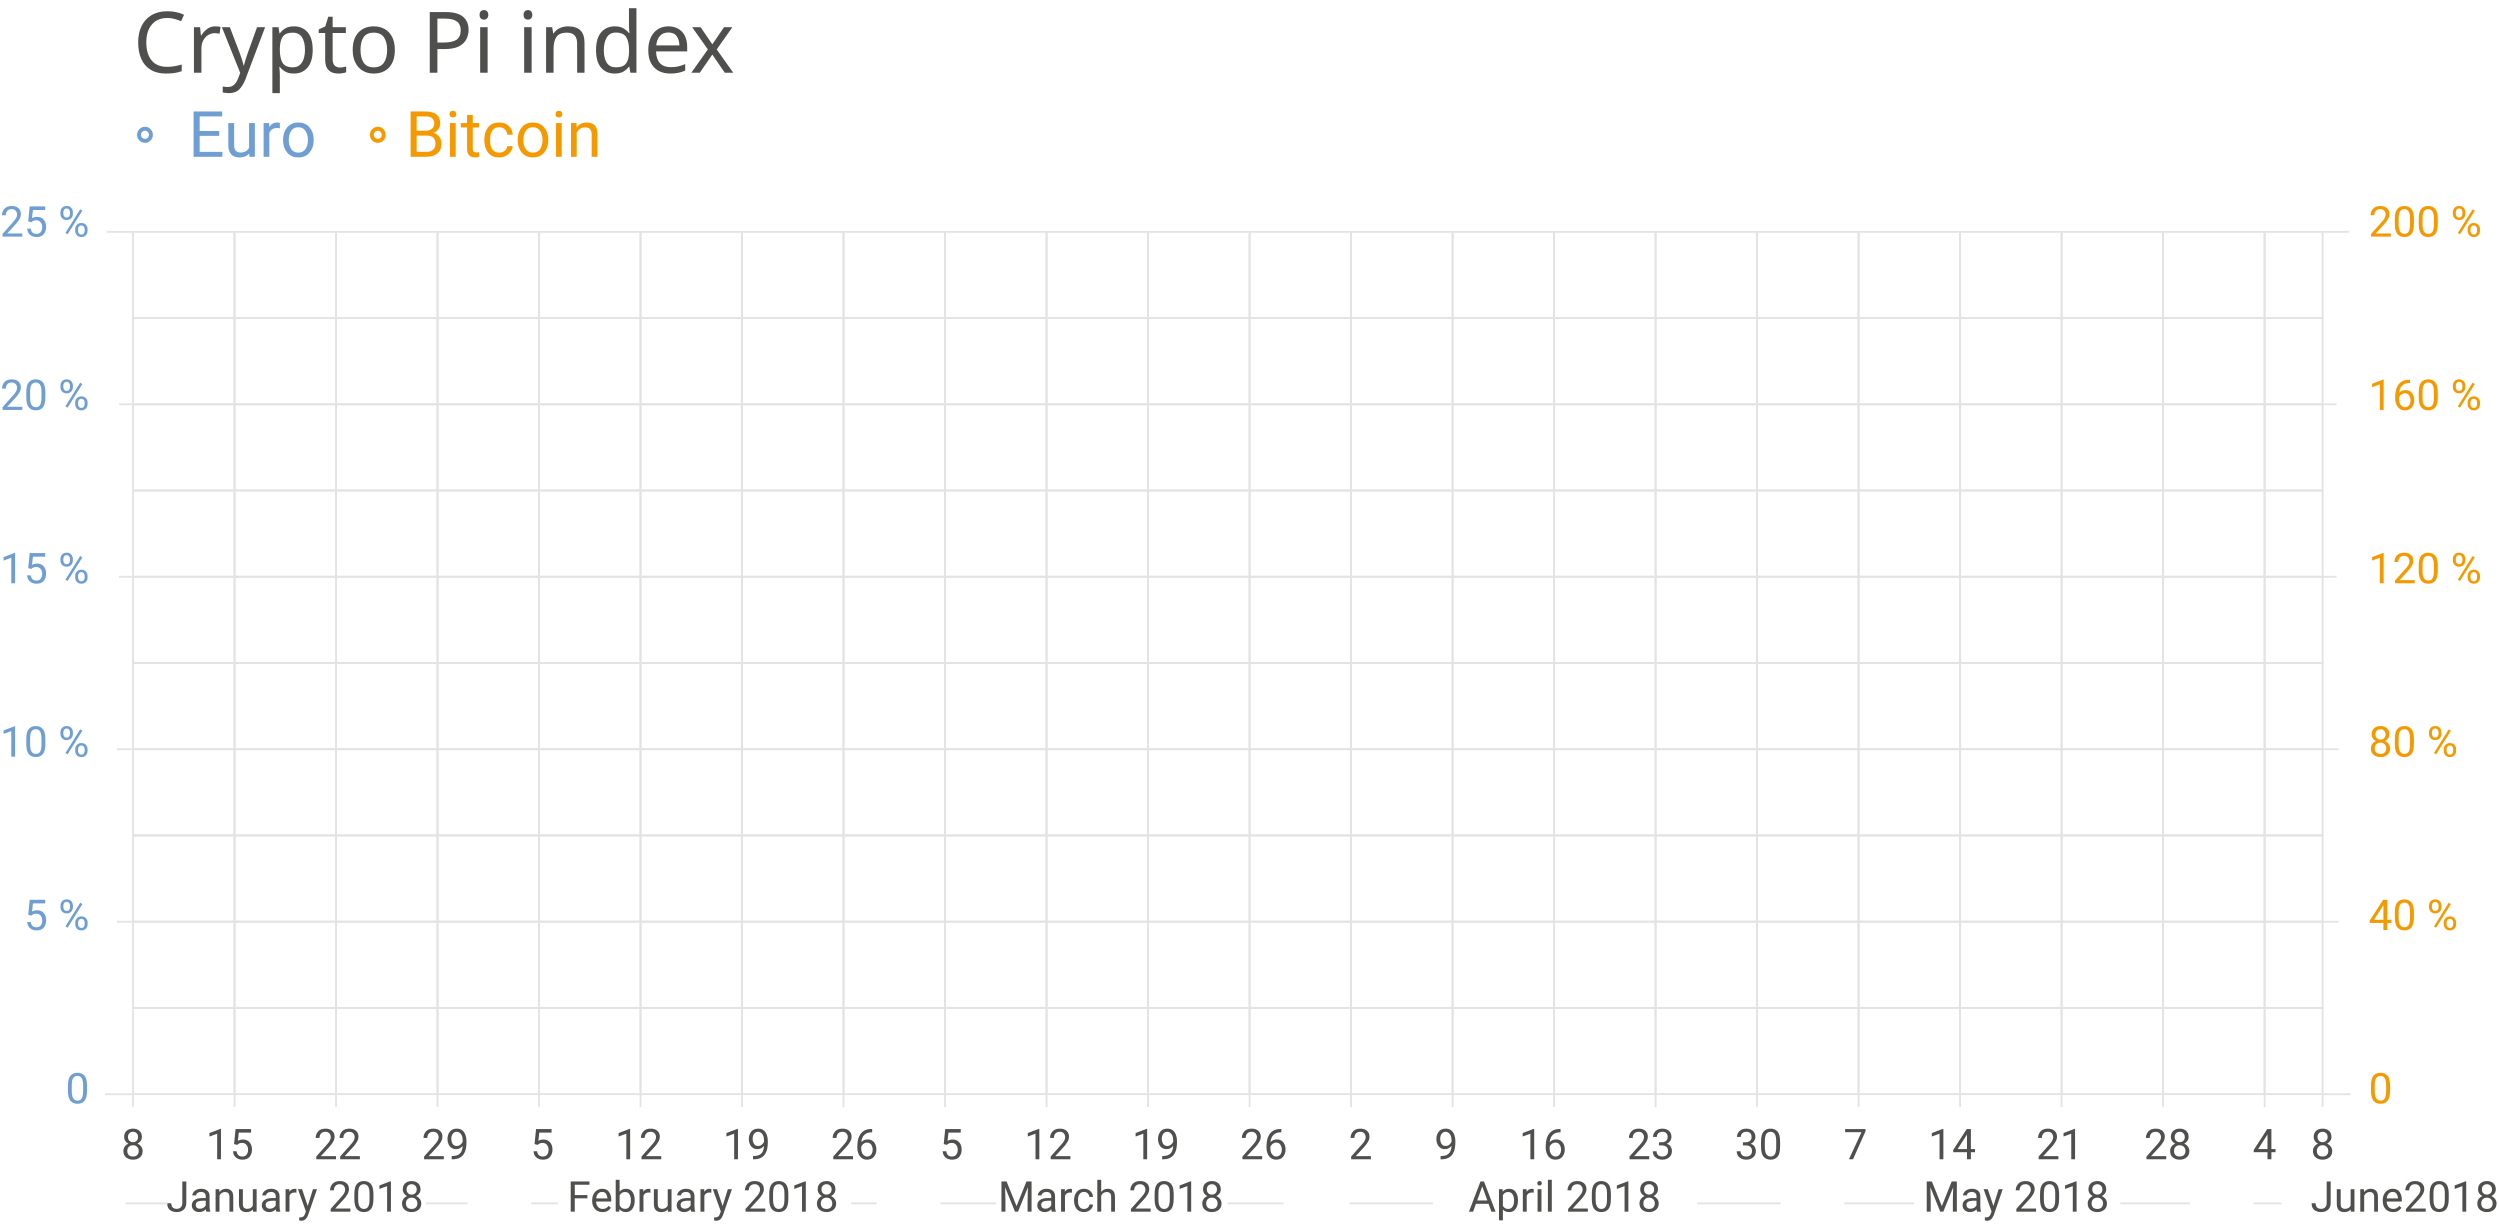
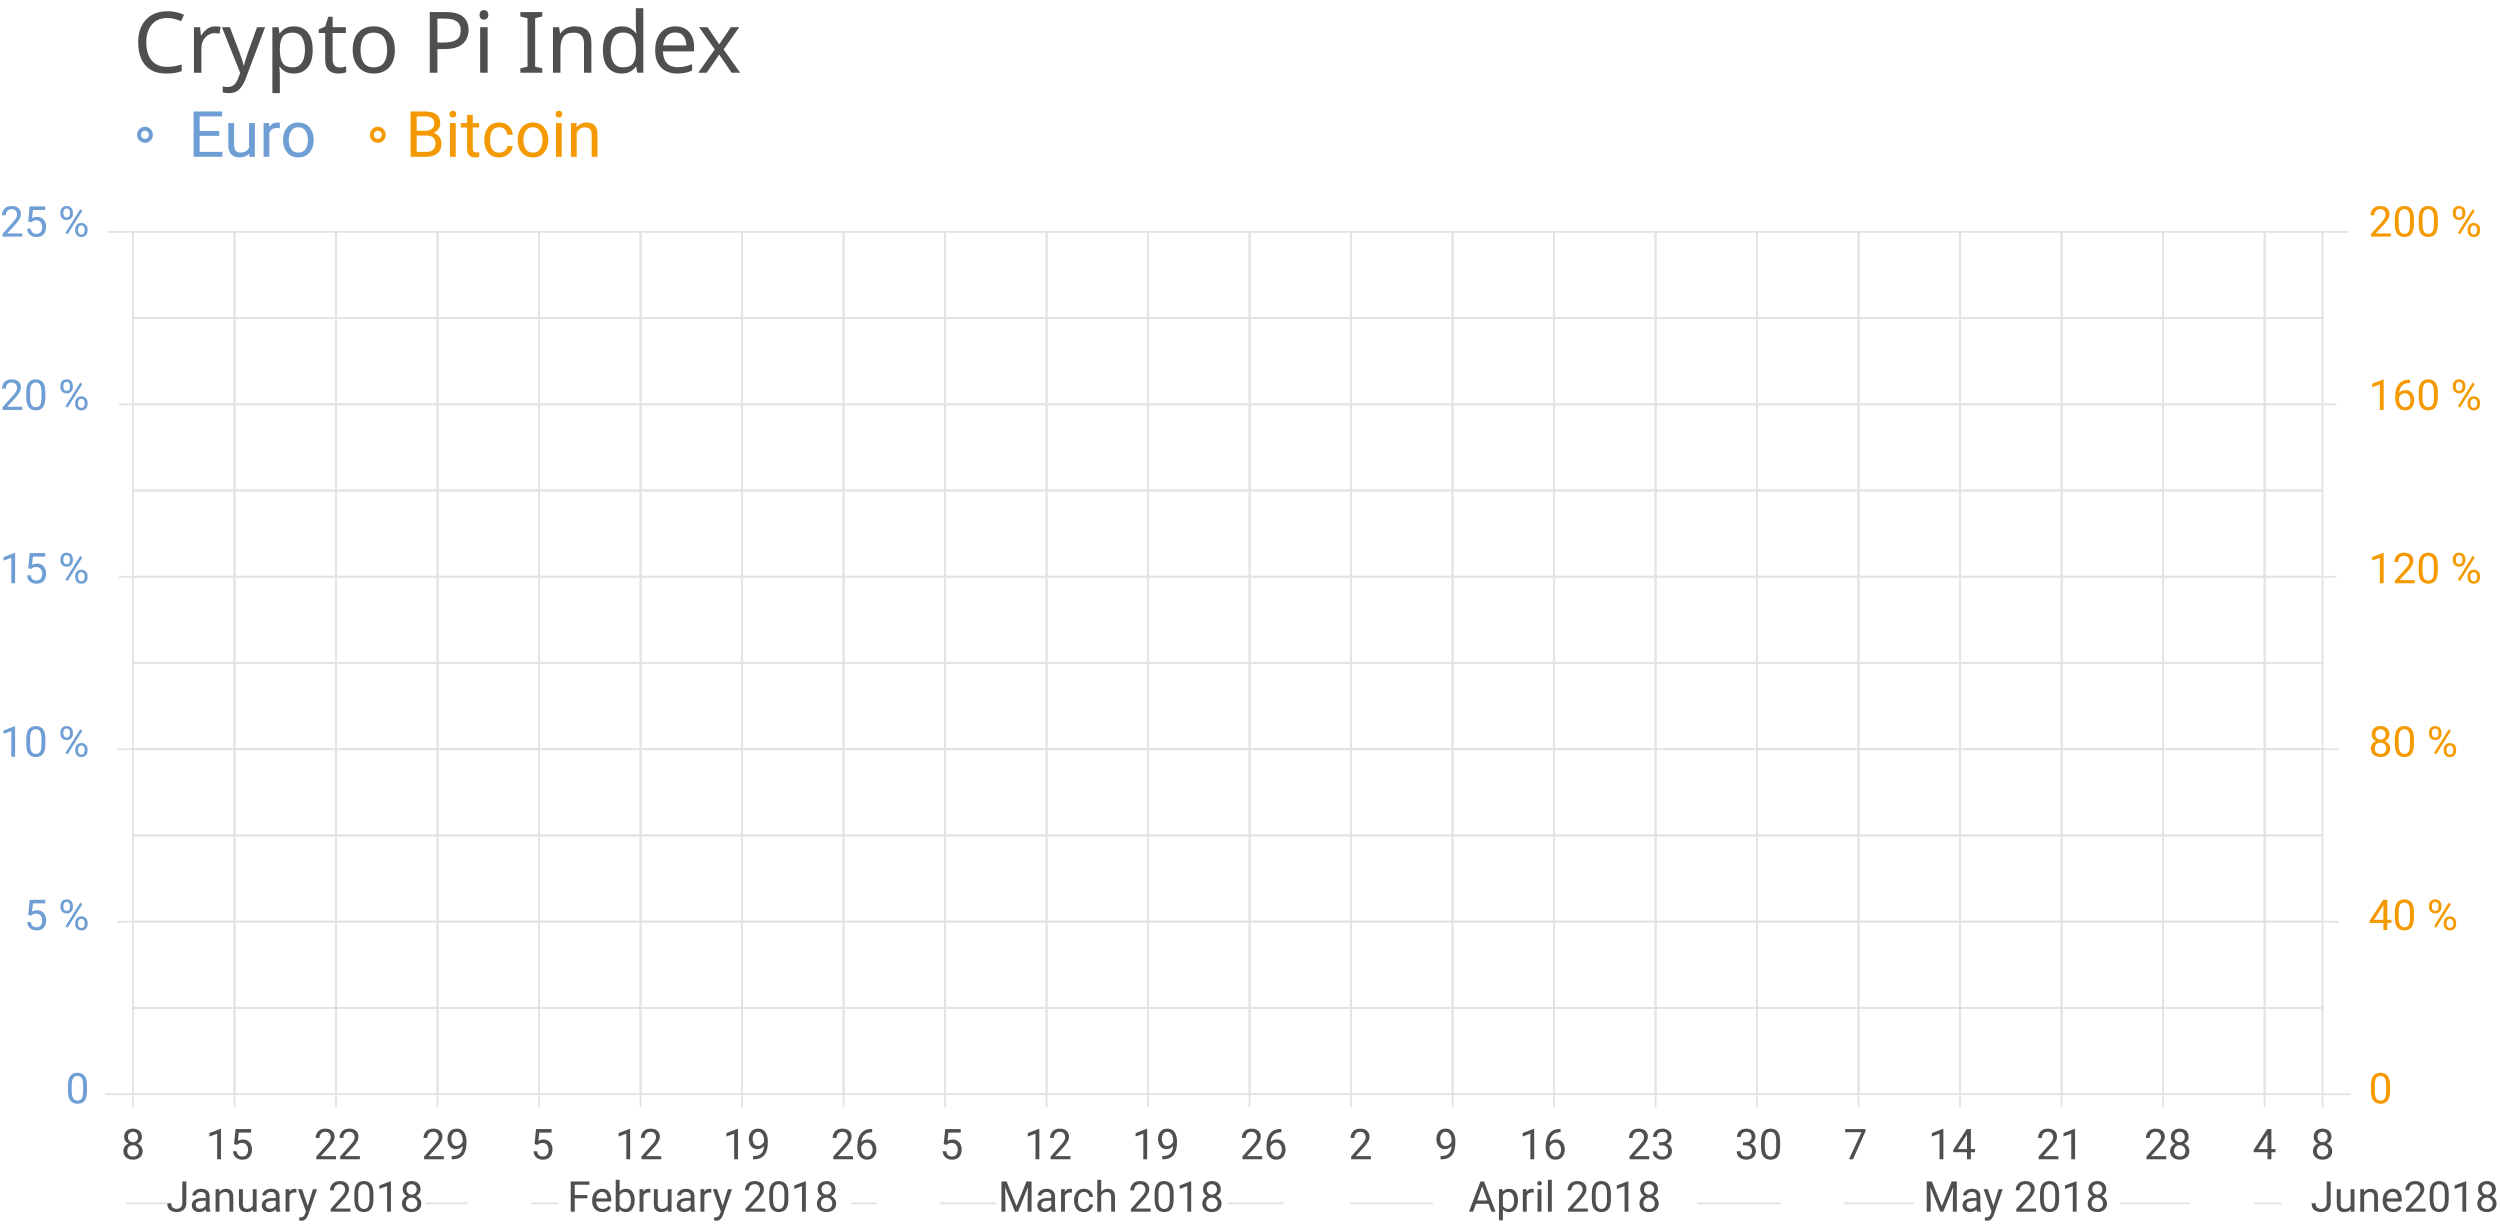
<svg xmlns="http://www.w3.org/2000/svg" version="1.1" id="Слой_1" x="0px" y="0px" viewBox="0 0 470.818 230.358" enable-background="new 0 0 470.818 230.358" xml:space="preserve">
  <g>
    <rect x="25.052" y="157.336" fill="none" stroke="#E3E3E3" stroke-width="0.35" stroke-miterlimit="10" width="19.117" height="16.236" />
    <rect x="44.168" y="157.336" fill="none" stroke="#E3E3E3" stroke-width="0.35" stroke-miterlimit="10" width="19.117" height="16.236" />
    <rect x="63.284" y="157.336" fill="none" stroke="#E3E3E3" stroke-width="0.35" stroke-miterlimit="10" width="19.117" height="16.236" />
    <rect x="82.4" y="157.336" fill="none" stroke="#E3E3E3" stroke-width="0.35" stroke-miterlimit="10" width="19.117" height="16.236" />
    <rect x="101.516" y="157.336" fill="none" stroke="#E3E3E3" stroke-width="0.35" stroke-miterlimit="10" width="19.117" height="16.236" />
    <rect x="120.631" y="157.336" fill="none" stroke="#E3E3E3" stroke-width="0.35" stroke-miterlimit="10" width="19.117" height="16.236" />
    <rect x="139.747" y="157.336" fill="none" stroke="#E3E3E3" stroke-width="0.35" stroke-miterlimit="10" width="19.117" height="16.236" />
    <rect x="158.863" y="157.336" fill="none" stroke="#E3E3E3" stroke-width="0.35" stroke-miterlimit="10" width="19.117" height="16.236" />
    <rect x="177.979" y="157.336" fill="none" stroke="#E3E3E3" stroke-width="0.35" stroke-miterlimit="10" width="19.117" height="16.236" />
    <rect x="197.095" y="157.336" fill="none" stroke="#E3E3E3" stroke-width="0.35" stroke-miterlimit="10" width="19.117" height="16.236" />
    <rect x="216.211" y="157.336" fill="none" stroke="#E3E3E3" stroke-width="0.35" stroke-miterlimit="10" width="19.117" height="16.236" />
    <rect x="235.327" y="157.336" fill="none" stroke="#E3E3E3" stroke-width="0.35" stroke-miterlimit="10" width="19.117" height="16.236" />
    <rect x="254.442" y="157.336" fill="none" stroke="#E3E3E3" stroke-width="0.35" stroke-miterlimit="10" width="19.117" height="16.236" />
    <rect x="273.558" y="157.336" fill="none" stroke="#E3E3E3" stroke-width="0.35" stroke-miterlimit="10" width="19.117" height="16.236" />
    <rect x="292.674" y="157.336" fill="none" stroke="#E3E3E3" stroke-width="0.35" stroke-miterlimit="10" width="19.117" height="16.236" />
    <rect x="311.79" y="157.336" fill="none" stroke="#E3E3E3" stroke-width="0.35" stroke-miterlimit="10" width="19.117" height="16.236" />
    <rect x="330.906" y="157.336" fill="none" stroke="#E3E3E3" stroke-width="0.35" stroke-miterlimit="10" width="19.117" height="16.236" />
    <rect x="350.022" y="157.336" fill="none" stroke="#E3E3E3" stroke-width="0.35" stroke-miterlimit="10" width="19.117" height="16.236" />
    <rect x="369.138" y="157.336" fill="none" stroke="#E3E3E3" stroke-width="0.35" stroke-miterlimit="10" width="19.117" height="16.236" />
    <rect x="388.254" y="157.336" fill="none" stroke="#E3E3E3" stroke-width="0.35" stroke-miterlimit="10" width="19.117" height="16.236" />
    <rect x="407.37" y="157.336" fill="none" stroke="#E3E3E3" stroke-width="0.35" stroke-miterlimit="10" width="19.117" height="16.236" />
    <rect x="426.485" y="157.336" fill="none" stroke="#E3E3E3" stroke-width="0.35" stroke-miterlimit="10" width="10.922" height="16.236" />
    <rect x="25.052" y="141.096" fill="none" stroke="#E3E3E3" stroke-width="0.35" stroke-miterlimit="10" width="19.117" height="16.236" />
    <rect x="44.168" y="141.096" fill="none" stroke="#E3E3E3" stroke-width="0.35" stroke-miterlimit="10" width="19.117" height="16.236" />
    <rect x="63.284" y="141.096" fill="none" stroke="#E3E3E3" stroke-width="0.35" stroke-miterlimit="10" width="19.117" height="16.236" />
    <rect x="82.4" y="141.096" fill="none" stroke="#E3E3E3" stroke-width="0.35" stroke-miterlimit="10" width="19.117" height="16.236" />
    <rect x="101.516" y="141.096" fill="none" stroke="#E3E3E3" stroke-width="0.35" stroke-miterlimit="10" width="19.117" height="16.236" />
    <rect x="120.631" y="141.096" fill="none" stroke="#E3E3E3" stroke-width="0.35" stroke-miterlimit="10" width="19.117" height="16.236" />
    <rect x="139.747" y="141.096" fill="none" stroke="#E3E3E3" stroke-width="0.35" stroke-miterlimit="10" width="19.117" height="16.236" />
    <rect x="158.863" y="141.096" fill="none" stroke="#E3E3E3" stroke-width="0.35" stroke-miterlimit="10" width="19.117" height="16.236" />
    <rect x="177.979" y="141.096" fill="none" stroke="#E3E3E3" stroke-width="0.35" stroke-miterlimit="10" width="19.117" height="16.236" />
    <rect x="197.095" y="141.096" fill="none" stroke="#E3E3E3" stroke-width="0.35" stroke-miterlimit="10" width="19.117" height="16.236" />
    <rect x="216.211" y="141.096" fill="none" stroke="#E3E3E3" stroke-width="0.35" stroke-miterlimit="10" width="19.117" height="16.236" />
    <rect x="235.327" y="141.096" fill="none" stroke="#E3E3E3" stroke-width="0.35" stroke-miterlimit="10" width="19.117" height="16.236" />
    <rect x="254.442" y="141.096" fill="none" stroke="#E3E3E3" stroke-width="0.35" stroke-miterlimit="10" width="19.117" height="16.236" />
    <rect x="273.558" y="141.096" fill="none" stroke="#E3E3E3" stroke-width="0.35" stroke-miterlimit="10" width="19.117" height="16.236" />
    <rect x="292.674" y="141.096" fill="none" stroke="#E3E3E3" stroke-width="0.35" stroke-miterlimit="10" width="19.117" height="16.236" />
    <rect x="311.79" y="141.096" fill="none" stroke="#E3E3E3" stroke-width="0.35" stroke-miterlimit="10" width="19.117" height="16.236" />
    <rect x="330.906" y="141.096" fill="none" stroke="#E3E3E3" stroke-width="0.35" stroke-miterlimit="10" width="19.117" height="16.236" />
    <rect x="350.022" y="141.096" fill="none" stroke="#E3E3E3" stroke-width="0.35" stroke-miterlimit="10" width="19.117" height="16.236" />
    <rect x="369.138" y="141.096" fill="none" stroke="#E3E3E3" stroke-width="0.35" stroke-miterlimit="10" width="19.117" height="16.236" />
    <rect x="388.254" y="141.096" fill="none" stroke="#E3E3E3" stroke-width="0.35" stroke-miterlimit="10" width="19.117" height="16.236" />
    <rect x="407.37" y="141.096" fill="none" stroke="#E3E3E3" stroke-width="0.35" stroke-miterlimit="10" width="19.117" height="16.236" />
    <rect x="426.485" y="141.096" fill="none" stroke="#E3E3E3" stroke-width="0.35" stroke-miterlimit="10" width="10.922" height="16.236" />
    <rect x="25.052" y="189.814" fill="none" stroke="#E3E3E3" stroke-width="0.35" stroke-miterlimit="10" width="19.117" height="16.236" />
    <rect x="44.168" y="189.814" fill="none" stroke="#E3E3E3" stroke-width="0.35" stroke-miterlimit="10" width="19.117" height="16.236" />
    <rect x="63.284" y="189.814" fill="none" stroke="#E3E3E3" stroke-width="0.35" stroke-miterlimit="10" width="19.117" height="16.236" />
    <rect x="82.4" y="189.814" fill="none" stroke="#E3E3E3" stroke-width="0.35" stroke-miterlimit="10" width="19.117" height="16.236" />
    <rect x="101.516" y="189.814" fill="none" stroke="#E3E3E3" stroke-width="0.35" stroke-miterlimit="10" width="19.117" height="16.236" />
    <rect x="120.631" y="189.814" fill="none" stroke="#E3E3E3" stroke-width="0.35" stroke-miterlimit="10" width="19.117" height="16.236" />
    <rect x="139.747" y="189.814" fill="none" stroke="#E3E3E3" stroke-width="0.35" stroke-miterlimit="10" width="19.117" height="16.236" />
    <rect x="158.863" y="189.814" fill="none" stroke="#E3E3E3" stroke-width="0.35" stroke-miterlimit="10" width="19.117" height="16.236" />
    <rect x="177.979" y="189.814" fill="none" stroke="#E3E3E3" stroke-width="0.35" stroke-miterlimit="10" width="19.117" height="16.236" />
    <rect x="197.095" y="189.814" fill="none" stroke="#E3E3E3" stroke-width="0.35" stroke-miterlimit="10" width="19.117" height="16.236" />
    <rect x="216.211" y="189.814" fill="none" stroke="#E3E3E3" stroke-width="0.35" stroke-miterlimit="10" width="19.117" height="16.236" />
    <rect x="235.327" y="189.814" fill="none" stroke="#E3E3E3" stroke-width="0.35" stroke-miterlimit="10" width="19.117" height="16.236" />
    <rect x="254.442" y="189.814" fill="none" stroke="#E3E3E3" stroke-width="0.35" stroke-miterlimit="10" width="19.117" height="16.236" />
    <rect x="273.558" y="189.814" fill="none" stroke="#E3E3E3" stroke-width="0.35" stroke-miterlimit="10" width="19.117" height="16.236" />
    <rect x="292.674" y="189.814" fill="none" stroke="#E3E3E3" stroke-width="0.35" stroke-miterlimit="10" width="19.117" height="16.236" />
    <rect x="311.79" y="189.814" fill="none" stroke="#E3E3E3" stroke-width="0.35" stroke-miterlimit="10" width="19.117" height="16.236" />
    <rect x="330.906" y="189.814" fill="none" stroke="#E3E3E3" stroke-width="0.35" stroke-miterlimit="10" width="19.117" height="16.236" />
    <rect x="350.022" y="189.814" fill="none" stroke="#E3E3E3" stroke-width="0.35" stroke-miterlimit="10" width="19.117" height="16.236" />
    <rect x="369.138" y="189.814" fill="none" stroke="#E3E3E3" stroke-width="0.35" stroke-miterlimit="10" width="19.117" height="16.236" />
    <rect x="388.254" y="189.814" fill="none" stroke="#E3E3E3" stroke-width="0.35" stroke-miterlimit="10" width="19.117" height="16.236" />
    <rect x="407.37" y="189.814" fill="none" stroke="#E3E3E3" stroke-width="0.35" stroke-miterlimit="10" width="19.117" height="16.236" />
    <rect x="426.485" y="189.814" fill="none" stroke="#E3E3E3" stroke-width="0.35" stroke-miterlimit="10" width="10.922" height="16.236" />
    <rect x="25.052" y="173.575" fill="none" stroke="#E3E3E3" stroke-width="0.35" stroke-miterlimit="10" width="19.117" height="16.236" />
    <rect x="44.168" y="173.575" fill="none" stroke="#E3E3E3" stroke-width="0.35" stroke-miterlimit="10" width="19.117" height="16.236" />
    <rect x="63.284" y="173.575" fill="none" stroke="#E3E3E3" stroke-width="0.35" stroke-miterlimit="10" width="19.117" height="16.236" />
    <rect x="82.4" y="173.575" fill="none" stroke="#E3E3E3" stroke-width="0.35" stroke-miterlimit="10" width="19.117" height="16.236" />
    <rect x="101.516" y="173.575" fill="none" stroke="#E3E3E3" stroke-width="0.35" stroke-miterlimit="10" width="19.117" height="16.236" />
    <rect x="120.631" y="173.575" fill="none" stroke="#E3E3E3" stroke-width="0.35" stroke-miterlimit="10" width="19.117" height="16.236" />
    <rect x="139.747" y="173.575" fill="none" stroke="#E3E3E3" stroke-width="0.35" stroke-miterlimit="10" width="19.117" height="16.236" />
    <rect x="158.863" y="173.575" fill="none" stroke="#E3E3E3" stroke-width="0.35" stroke-miterlimit="10" width="19.117" height="16.236" />
    <rect x="177.979" y="173.575" fill="none" stroke="#E3E3E3" stroke-width="0.35" stroke-miterlimit="10" width="19.117" height="16.236" />
    <rect x="197.095" y="173.575" fill="none" stroke="#E3E3E3" stroke-width="0.35" stroke-miterlimit="10" width="19.117" height="16.236" />
    <rect x="216.211" y="173.575" fill="none" stroke="#E3E3E3" stroke-width="0.35" stroke-miterlimit="10" width="19.117" height="16.236" />
    <rect x="235.327" y="173.575" fill="none" stroke="#E3E3E3" stroke-width="0.35" stroke-miterlimit="10" width="19.117" height="16.236" />
    <rect x="254.442" y="173.575" fill="none" stroke="#E3E3E3" stroke-width="0.35" stroke-miterlimit="10" width="19.117" height="16.236" />
    <rect x="273.558" y="173.575" fill="none" stroke="#E3E3E3" stroke-width="0.35" stroke-miterlimit="10" width="19.117" height="16.236" />
    <rect x="292.674" y="173.575" fill="none" stroke="#E3E3E3" stroke-width="0.35" stroke-miterlimit="10" width="19.117" height="16.236" />
    <rect x="311.79" y="173.575" fill="none" stroke="#E3E3E3" stroke-width="0.35" stroke-miterlimit="10" width="19.117" height="16.236" />
    <rect x="330.906" y="173.575" fill="none" stroke="#E3E3E3" stroke-width="0.35" stroke-miterlimit="10" width="19.117" height="16.236" />
    <rect x="350.022" y="173.575" fill="none" stroke="#E3E3E3" stroke-width="0.35" stroke-miterlimit="10" width="19.117" height="16.236" />
    <rect x="369.138" y="173.575" fill="none" stroke="#E3E3E3" stroke-width="0.35" stroke-miterlimit="10" width="19.117" height="16.236" />
    <rect x="388.254" y="173.575" fill="none" stroke="#E3E3E3" stroke-width="0.35" stroke-miterlimit="10" width="19.117" height="16.236" />
    <rect x="407.37" y="173.575" fill="none" stroke="#E3E3E3" stroke-width="0.35" stroke-miterlimit="10" width="19.117" height="16.236" />
    <rect x="426.485" y="173.575" fill="none" stroke="#E3E3E3" stroke-width="0.35" stroke-miterlimit="10" width="10.922" height="16.236" />
    <rect x="25.052" y="92.378" fill="none" stroke="#E3E3E3" stroke-width="0.35" stroke-miterlimit="10" width="19.117" height="16.236" />
    <rect x="44.168" y="92.378" fill="none" stroke="#E3E3E3" stroke-width="0.35" stroke-miterlimit="10" width="19.117" height="16.236" />
    <rect x="63.284" y="92.378" fill="none" stroke="#E3E3E3" stroke-width="0.35" stroke-miterlimit="10" width="19.117" height="16.236" />
    <rect x="82.4" y="92.378" fill="none" stroke="#E3E3E3" stroke-width="0.35" stroke-miterlimit="10" width="19.117" height="16.236" />
    <rect x="101.516" y="92.378" fill="none" stroke="#E3E3E3" stroke-width="0.35" stroke-miterlimit="10" width="19.117" height="16.236" />
    <rect x="120.631" y="92.378" fill="none" stroke="#E3E3E3" stroke-width="0.35" stroke-miterlimit="10" width="19.117" height="16.236" />
    <rect x="139.747" y="92.378" fill="none" stroke="#E3E3E3" stroke-width="0.35" stroke-miterlimit="10" width="19.117" height="16.236" />
    <rect x="158.863" y="92.378" fill="none" stroke="#E3E3E3" stroke-width="0.35" stroke-miterlimit="10" width="19.117" height="16.236" />
    <rect x="177.979" y="92.378" fill="none" stroke="#E3E3E3" stroke-width="0.35" stroke-miterlimit="10" width="19.117" height="16.236" />
    <rect x="197.095" y="92.378" fill="none" stroke="#E3E3E3" stroke-width="0.35" stroke-miterlimit="10" width="19.117" height="16.236" />
    <rect x="216.211" y="92.378" fill="none" stroke="#E3E3E3" stroke-width="0.35" stroke-miterlimit="10" width="19.117" height="16.236" />
    <rect x="235.327" y="92.378" fill="none" stroke="#E3E3E3" stroke-width="0.35" stroke-miterlimit="10" width="19.117" height="16.236" />
    <rect x="254.442" y="92.378" fill="none" stroke="#E3E3E3" stroke-width="0.35" stroke-miterlimit="10" width="19.117" height="16.236" />
    <rect x="273.558" y="92.378" fill="none" stroke="#E3E3E3" stroke-width="0.35" stroke-miterlimit="10" width="19.117" height="16.236" />
    <rect x="292.674" y="92.378" fill="none" stroke="#E3E3E3" stroke-width="0.35" stroke-miterlimit="10" width="19.117" height="16.236" />
    <rect x="311.79" y="92.378" fill="none" stroke="#E3E3E3" stroke-width="0.35" stroke-miterlimit="10" width="19.117" height="16.236" />
    <rect x="330.906" y="92.378" fill="none" stroke="#E3E3E3" stroke-width="0.35" stroke-miterlimit="10" width="19.117" height="16.236" />
    <rect x="350.022" y="92.378" fill="none" stroke="#E3E3E3" stroke-width="0.35" stroke-miterlimit="10" width="19.117" height="16.236" />
    <rect x="369.138" y="92.378" fill="none" stroke="#E3E3E3" stroke-width="0.35" stroke-miterlimit="10" width="19.117" height="16.236" />
    <rect x="388.254" y="92.378" fill="none" stroke="#E3E3E3" stroke-width="0.35" stroke-miterlimit="10" width="19.117" height="16.236" />
    <rect x="407.37" y="92.378" fill="none" stroke="#E3E3E3" stroke-width="0.35" stroke-miterlimit="10" width="19.117" height="16.236" />
    <rect x="426.485" y="92.378" fill="none" stroke="#E3E3E3" stroke-width="0.35" stroke-miterlimit="10" width="10.922" height="16.236" />
    <rect x="25.052" y="76.139" fill="none" stroke="#E3E3E3" stroke-width="0.35" stroke-miterlimit="10" width="19.117" height="16.236" />
    <rect x="44.168" y="76.139" fill="none" stroke="#E3E3E3" stroke-width="0.35" stroke-miterlimit="10" width="19.117" height="16.236" />
    <rect x="63.284" y="76.139" fill="none" stroke="#E3E3E3" stroke-width="0.35" stroke-miterlimit="10" width="19.117" height="16.236" />
    <rect x="82.4" y="76.139" fill="none" stroke="#E3E3E3" stroke-width="0.35" stroke-miterlimit="10" width="19.117" height="16.236" />
    <rect x="101.516" y="76.139" fill="none" stroke="#E3E3E3" stroke-width="0.35" stroke-miterlimit="10" width="19.117" height="16.236" />
    <rect x="120.631" y="76.139" fill="none" stroke="#E3E3E3" stroke-width="0.35" stroke-miterlimit="10" width="19.117" height="16.236" />
    <rect x="139.747" y="76.139" fill="none" stroke="#E3E3E3" stroke-width="0.35" stroke-miterlimit="10" width="19.117" height="16.236" />
    <rect x="158.863" y="76.139" fill="none" stroke="#E3E3E3" stroke-width="0.35" stroke-miterlimit="10" width="19.117" height="16.236" />
    <rect x="177.979" y="76.139" fill="none" stroke="#E3E3E3" stroke-width="0.35" stroke-miterlimit="10" width="19.117" height="16.236" />
    <rect x="197.095" y="76.139" fill="none" stroke="#E3E3E3" stroke-width="0.35" stroke-miterlimit="10" width="19.117" height="16.236" />
    <rect x="216.211" y="76.139" fill="none" stroke="#E3E3E3" stroke-width="0.35" stroke-miterlimit="10" width="19.117" height="16.236" />
    <rect x="235.327" y="76.139" fill="none" stroke="#E3E3E3" stroke-width="0.35" stroke-miterlimit="10" width="19.117" height="16.236" />
    <rect x="254.442" y="76.139" fill="none" stroke="#E3E3E3" stroke-width="0.35" stroke-miterlimit="10" width="19.117" height="16.236" />
    <rect x="273.558" y="76.139" fill="none" stroke="#E3E3E3" stroke-width="0.35" stroke-miterlimit="10" width="19.117" height="16.236" />
    <rect x="292.674" y="76.139" fill="none" stroke="#E3E3E3" stroke-width="0.35" stroke-miterlimit="10" width="19.117" height="16.236" />
    <rect x="311.79" y="76.139" fill="none" stroke="#E3E3E3" stroke-width="0.35" stroke-miterlimit="10" width="19.117" height="16.236" />
    <rect x="330.906" y="76.139" fill="none" stroke="#E3E3E3" stroke-width="0.35" stroke-miterlimit="10" width="19.117" height="16.236" />
    <rect x="350.022" y="76.139" fill="none" stroke="#E3E3E3" stroke-width="0.35" stroke-miterlimit="10" width="19.117" height="16.236" />
    <rect x="369.138" y="76.139" fill="none" stroke="#E3E3E3" stroke-width="0.35" stroke-miterlimit="10" width="19.117" height="16.236" />
    <rect x="388.254" y="76.139" fill="none" stroke="#E3E3E3" stroke-width="0.35" stroke-miterlimit="10" width="19.117" height="16.236" />
    <rect x="407.37" y="76.139" fill="none" stroke="#E3E3E3" stroke-width="0.35" stroke-miterlimit="10" width="19.117" height="16.236" />
    <rect x="426.485" y="76.139" fill="none" stroke="#E3E3E3" stroke-width="0.35" stroke-miterlimit="10" width="10.922" height="16.236" />
    <rect x="25.052" y="59.903" fill="none" stroke="#E3E3E3" stroke-width="0.35" stroke-miterlimit="10" width="19.117" height="16.236" />
    <rect x="44.168" y="59.903" fill="none" stroke="#E3E3E3" stroke-width="0.35" stroke-miterlimit="10" width="19.117" height="16.236" />
    <rect x="63.284" y="59.903" fill="none" stroke="#E3E3E3" stroke-width="0.35" stroke-miterlimit="10" width="19.117" height="16.236" />
    <rect x="82.4" y="59.903" fill="none" stroke="#E3E3E3" stroke-width="0.35" stroke-miterlimit="10" width="19.117" height="16.236" />
    <rect x="101.516" y="59.903" fill="none" stroke="#E3E3E3" stroke-width="0.35" stroke-miterlimit="10" width="19.117" height="16.236" />
    <rect x="120.631" y="59.903" fill="none" stroke="#E3E3E3" stroke-width="0.35" stroke-miterlimit="10" width="19.117" height="16.236" />
    <rect x="139.747" y="59.903" fill="none" stroke="#E3E3E3" stroke-width="0.35" stroke-miterlimit="10" width="19.117" height="16.236" />
    <rect x="158.863" y="59.903" fill="none" stroke="#E3E3E3" stroke-width="0.35" stroke-miterlimit="10" width="19.117" height="16.236" />
    <rect x="177.979" y="59.903" fill="none" stroke="#E3E3E3" stroke-width="0.35" stroke-miterlimit="10" width="19.117" height="16.236" />
    <rect x="197.095" y="59.903" fill="none" stroke="#E3E3E3" stroke-width="0.35" stroke-miterlimit="10" width="19.117" height="16.236" />
    <rect x="216.211" y="59.903" fill="none" stroke="#E3E3E3" stroke-width="0.35" stroke-miterlimit="10" width="19.117" height="16.236" />
    <rect x="235.327" y="59.903" fill="none" stroke="#E3E3E3" stroke-width="0.35" stroke-miterlimit="10" width="19.117" height="16.236" />
    <rect x="254.442" y="59.903" fill="none" stroke="#E3E3E3" stroke-width="0.35" stroke-miterlimit="10" width="19.117" height="16.236" />
    <rect x="273.558" y="59.903" fill="none" stroke="#E3E3E3" stroke-width="0.35" stroke-miterlimit="10" width="19.117" height="16.236" />
    <rect x="292.674" y="59.903" fill="none" stroke="#E3E3E3" stroke-width="0.35" stroke-miterlimit="10" width="19.117" height="16.236" />
    <rect x="311.79" y="59.903" fill="none" stroke="#E3E3E3" stroke-width="0.35" stroke-miterlimit="10" width="19.117" height="16.236" />
    <rect x="330.906" y="59.903" fill="none" stroke="#E3E3E3" stroke-width="0.35" stroke-miterlimit="10" width="19.117" height="16.236" />
    <rect x="350.022" y="59.903" fill="none" stroke="#E3E3E3" stroke-width="0.35" stroke-miterlimit="10" width="19.117" height="16.236" />
    <rect x="369.138" y="59.903" fill="none" stroke="#E3E3E3" stroke-width="0.35" stroke-miterlimit="10" width="19.117" height="16.236" />
    <rect x="388.254" y="59.903" fill="none" stroke="#E3E3E3" stroke-width="0.35" stroke-miterlimit="10" width="19.117" height="16.236" />
    <rect x="407.37" y="59.903" fill="none" stroke="#E3E3E3" stroke-width="0.35" stroke-miterlimit="10" width="19.117" height="16.236" />
    <rect x="426.485" y="59.903" fill="none" stroke="#E3E3E3" stroke-width="0.35" stroke-miterlimit="10" width="10.922" height="16.236" />
    <rect x="25.052" y="43.664" fill="none" stroke="#E3E3E3" stroke-width="0.35" stroke-miterlimit="10" width="19.117" height="16.236" />
    <rect x="44.168" y="43.664" fill="none" stroke="#E3E3E3" stroke-width="0.35" stroke-miterlimit="10" width="19.117" height="16.236" />
    <rect x="63.284" y="43.664" fill="none" stroke="#E3E3E3" stroke-width="0.35" stroke-miterlimit="10" width="19.117" height="16.236" />
    <rect x="82.4" y="43.664" fill="none" stroke="#E3E3E3" stroke-width="0.35" stroke-miterlimit="10" width="19.117" height="16.236" />
    <rect x="101.516" y="43.664" fill="none" stroke="#E3E3E3" stroke-width="0.35" stroke-miterlimit="10" width="19.117" height="16.236" />
    <rect x="120.631" y="43.664" fill="none" stroke="#E3E3E3" stroke-width="0.35" stroke-miterlimit="10" width="19.117" height="16.236" />
    <rect x="139.747" y="43.664" fill="none" stroke="#E3E3E3" stroke-width="0.35" stroke-miterlimit="10" width="19.117" height="16.236" />
    <rect x="158.863" y="43.664" fill="none" stroke="#E3E3E3" stroke-width="0.35" stroke-miterlimit="10" width="19.117" height="16.236" />
    <rect x="177.979" y="43.664" fill="none" stroke="#E3E3E3" stroke-width="0.35" stroke-miterlimit="10" width="19.117" height="16.236" />
    <rect x="197.095" y="43.664" fill="none" stroke="#E3E3E3" stroke-width="0.35" stroke-miterlimit="10" width="19.117" height="16.236" />
    <rect x="216.211" y="43.664" fill="none" stroke="#E3E3E3" stroke-width="0.35" stroke-miterlimit="10" width="19.117" height="16.236" />
    <rect x="235.327" y="43.664" fill="none" stroke="#E3E3E3" stroke-width="0.35" stroke-miterlimit="10" width="19.117" height="16.236" />
    <rect x="254.442" y="43.664" fill="none" stroke="#E3E3E3" stroke-width="0.35" stroke-miterlimit="10" width="19.117" height="16.236" />
    <rect x="273.558" y="43.664" fill="none" stroke="#E3E3E3" stroke-width="0.35" stroke-miterlimit="10" width="19.117" height="16.236" />
    <rect x="292.674" y="43.664" fill="none" stroke="#E3E3E3" stroke-width="0.35" stroke-miterlimit="10" width="19.117" height="16.236" />
    <rect x="311.79" y="43.664" fill="none" stroke="#E3E3E3" stroke-width="0.35" stroke-miterlimit="10" width="19.117" height="16.236" />
    <rect x="330.906" y="43.664" fill="none" stroke="#E3E3E3" stroke-width="0.35" stroke-miterlimit="10" width="19.117" height="16.236" />
    <rect x="350.022" y="43.664" fill="none" stroke="#E3E3E3" stroke-width="0.35" stroke-miterlimit="10" width="19.117" height="16.236" />
    <rect x="369.138" y="43.664" fill="none" stroke="#E3E3E3" stroke-width="0.35" stroke-miterlimit="10" width="19.117" height="16.236" />
    <rect x="388.254" y="43.664" fill="none" stroke="#E3E3E3" stroke-width="0.35" stroke-miterlimit="10" width="19.117" height="16.236" />
    <rect x="407.37" y="43.664" fill="none" stroke="#E3E3E3" stroke-width="0.35" stroke-miterlimit="10" width="19.117" height="16.236" />
    <rect x="426.485" y="43.664" fill="none" stroke="#E3E3E3" stroke-width="0.35" stroke-miterlimit="10" width="10.922" height="16.236" />
    <rect x="25.052" y="124.857" fill="none" stroke="#E3E3E3" stroke-width="0.35" stroke-miterlimit="10" width="19.117" height="16.236" />
    <rect x="44.168" y="124.857" fill="none" stroke="#E3E3E3" stroke-width="0.35" stroke-miterlimit="10" width="19.117" height="16.236" />
    <rect x="63.284" y="124.857" fill="none" stroke="#E3E3E3" stroke-width="0.35" stroke-miterlimit="10" width="19.117" height="16.236" />
    <rect x="82.4" y="124.857" fill="none" stroke="#E3E3E3" stroke-width="0.35" stroke-miterlimit="10" width="19.117" height="16.236" />
    <rect x="101.516" y="124.857" fill="none" stroke="#E3E3E3" stroke-width="0.35" stroke-miterlimit="10" width="19.117" height="16.236" />
    <rect x="120.631" y="124.857" fill="none" stroke="#E3E3E3" stroke-width="0.35" stroke-miterlimit="10" width="19.117" height="16.236" />
    <rect x="139.747" y="124.857" fill="none" stroke="#E3E3E3" stroke-width="0.35" stroke-miterlimit="10" width="19.117" height="16.236" />
    <rect x="158.863" y="124.857" fill="none" stroke="#E3E3E3" stroke-width="0.35" stroke-miterlimit="10" width="19.117" height="16.236" />
    <rect x="177.979" y="124.857" fill="none" stroke="#E3E3E3" stroke-width="0.35" stroke-miterlimit="10" width="19.117" height="16.236" />
    <rect x="197.095" y="124.857" fill="none" stroke="#E3E3E3" stroke-width="0.35" stroke-miterlimit="10" width="19.117" height="16.236" />
    <rect x="216.211" y="124.857" fill="none" stroke="#E3E3E3" stroke-width="0.35" stroke-miterlimit="10" width="19.117" height="16.236" />
    <rect x="235.327" y="124.857" fill="none" stroke="#E3E3E3" stroke-width="0.35" stroke-miterlimit="10" width="19.117" height="16.236" />
    <rect x="254.442" y="124.857" fill="none" stroke="#E3E3E3" stroke-width="0.35" stroke-miterlimit="10" width="19.117" height="16.236" />
    <rect x="273.558" y="124.857" fill="none" stroke="#E3E3E3" stroke-width="0.35" stroke-miterlimit="10" width="19.117" height="16.236" />
    <rect x="292.674" y="124.857" fill="none" stroke="#E3E3E3" stroke-width="0.35" stroke-miterlimit="10" width="19.117" height="16.236" />
    <rect x="311.79" y="124.857" fill="none" stroke="#E3E3E3" stroke-width="0.35" stroke-miterlimit="10" width="19.117" height="16.236" />
    <rect x="330.906" y="124.857" fill="none" stroke="#E3E3E3" stroke-width="0.35" stroke-miterlimit="10" width="19.117" height="16.236" />
    <rect x="350.022" y="124.857" fill="none" stroke="#E3E3E3" stroke-width="0.35" stroke-miterlimit="10" width="19.117" height="16.236" />
    <rect x="369.138" y="124.857" fill="none" stroke="#E3E3E3" stroke-width="0.35" stroke-miterlimit="10" width="19.117" height="16.236" />
    <rect x="388.254" y="124.857" fill="none" stroke="#E3E3E3" stroke-width="0.35" stroke-miterlimit="10" width="19.117" height="16.236" />
    <rect x="407.37" y="124.857" fill="none" stroke="#E3E3E3" stroke-width="0.35" stroke-miterlimit="10" width="19.117" height="16.236" />
    <rect x="426.485" y="124.857" fill="none" stroke="#E3E3E3" stroke-width="0.35" stroke-miterlimit="10" width="10.922" height="16.236" />
    <rect x="25.052" y="108.618" fill="none" stroke="#E3E3E3" stroke-width="0.35" stroke-miterlimit="10" width="19.117" height="16.236" />
    <rect x="44.168" y="108.618" fill="none" stroke="#E3E3E3" stroke-width="0.35" stroke-miterlimit="10" width="19.117" height="16.236" />
    <rect x="63.284" y="108.618" fill="none" stroke="#E3E3E3" stroke-width="0.35" stroke-miterlimit="10" width="19.117" height="16.236" />
    <rect x="82.4" y="108.618" fill="none" stroke="#E3E3E3" stroke-width="0.35" stroke-miterlimit="10" width="19.117" height="16.236" />
    <rect x="101.516" y="108.618" fill="none" stroke="#E3E3E3" stroke-width="0.35" stroke-miterlimit="10" width="19.117" height="16.236" />
    <rect x="120.631" y="108.618" fill="none" stroke="#E3E3E3" stroke-width="0.35" stroke-miterlimit="10" width="19.117" height="16.236" />
    <rect x="139.747" y="108.618" fill="none" stroke="#E3E3E3" stroke-width="0.35" stroke-miterlimit="10" width="19.117" height="16.236" />
    <rect x="158.863" y="108.618" fill="none" stroke="#E3E3E3" stroke-width="0.35" stroke-miterlimit="10" width="19.117" height="16.236" />
    <rect x="177.979" y="108.618" fill="none" stroke="#E3E3E3" stroke-width="0.35" stroke-miterlimit="10" width="19.117" height="16.236" />
    <rect x="197.095" y="108.618" fill="none" stroke="#E3E3E3" stroke-width="0.35" stroke-miterlimit="10" width="19.117" height="16.236" />
    <rect x="216.211" y="108.618" fill="none" stroke="#E3E3E3" stroke-width="0.35" stroke-miterlimit="10" width="19.117" height="16.236" />
    <rect x="235.327" y="108.618" fill="none" stroke="#E3E3E3" stroke-width="0.35" stroke-miterlimit="10" width="19.117" height="16.236" />
    <rect x="254.442" y="108.618" fill="none" stroke="#E3E3E3" stroke-width="0.35" stroke-miterlimit="10" width="19.117" height="16.236" />
    <rect x="273.558" y="108.618" fill="none" stroke="#E3E3E3" stroke-width="0.35" stroke-miterlimit="10" width="19.117" height="16.236" />
    <rect x="292.674" y="108.618" fill="none" stroke="#E3E3E3" stroke-width="0.35" stroke-miterlimit="10" width="19.117" height="16.236" />
    <rect x="311.79" y="108.618" fill="none" stroke="#E3E3E3" stroke-width="0.35" stroke-miterlimit="10" width="19.117" height="16.236" />
    <rect x="330.906" y="108.618" fill="none" stroke="#E3E3E3" stroke-width="0.35" stroke-miterlimit="10" width="19.117" height="16.236" />
    <rect x="350.022" y="108.618" fill="none" stroke="#E3E3E3" stroke-width="0.35" stroke-miterlimit="10" width="19.117" height="16.236" />
    <rect x="369.138" y="108.618" fill="none" stroke="#E3E3E3" stroke-width="0.35" stroke-miterlimit="10" width="19.117" height="16.236" />
    <rect x="388.254" y="108.618" fill="none" stroke="#E3E3E3" stroke-width="0.35" stroke-miterlimit="10" width="19.117" height="16.236" />
    <rect x="407.37" y="108.618" fill="none" stroke="#E3E3E3" stroke-width="0.35" stroke-miterlimit="10" width="19.117" height="16.236" />
    <rect x="426.485" y="108.618" fill="none" stroke="#E3E3E3" stroke-width="0.35" stroke-miterlimit="10" width="10.922" height="16.236" />
  </g>
  <line fill="none" stroke="#E3E3E3" stroke-width="0.35" stroke-miterlimit="10" x1="63.284" y1="206.029" x2="63.284" y2="208.497" />
  <line fill="none" stroke="#E3E3E3" stroke-width="0.35" stroke-miterlimit="10" x1="44.168" y1="206.029" x2="44.168" y2="208.497" />
  <line fill="none" stroke="#E3E3E3" stroke-width="0.35" stroke-miterlimit="10" x1="25.052" y1="208.497" x2="25.052" y2="206.029" />
  <line fill="none" stroke="#E3E3E3" stroke-width="0.35" stroke-miterlimit="10" x1="82.4" y1="206.029" x2="82.4" y2="208.497" />
  <line fill="none" stroke="#E3E3E3" stroke-width="0.35" stroke-miterlimit="10" x1="101.516" y1="206.029" x2="101.516" y2="208.497" />
  <line fill="none" stroke="#E3E3E3" stroke-width="0.35" stroke-miterlimit="10" x1="120.631" y1="206.029" x2="120.631" y2="208.497" />
  <line fill="none" stroke="#E3E3E3" stroke-width="0.35" stroke-miterlimit="10" x1="139.747" y1="206.029" x2="139.747" y2="208.497" />
  <line fill="none" stroke="#E3E3E3" stroke-width="0.35" stroke-miterlimit="10" x1="158.863" y1="206.029" x2="158.863" y2="208.497" />
  <line fill="none" stroke="#E3E3E3" stroke-width="0.35" stroke-miterlimit="10" x1="177.979" y1="206.029" x2="177.979" y2="208.497" />
  <line fill="none" stroke="#E3E3E3" stroke-width="0.35" stroke-miterlimit="10" x1="197.095" y1="206.029" x2="197.095" y2="208.497" />
  <line fill="none" stroke="#E3E3E3" stroke-width="0.35" stroke-miterlimit="10" x1="216.211" y1="206.029" x2="216.211" y2="208.497" />
  <line fill="none" stroke="#E3E3E3" stroke-width="0.35" stroke-miterlimit="10" x1="235.327" y1="206.029" x2="235.327" y2="208.497" />
  <line fill="none" stroke="#E3E3E3" stroke-width="0.35" stroke-miterlimit="10" x1="254.443" y1="206.029" x2="254.443" y2="208.497" />
  <line fill="none" stroke="#E3E3E3" stroke-width="0.35" stroke-miterlimit="10" x1="273.558" y1="206.029" x2="273.558" y2="208.497" />
  <line fill="none" stroke="#E3E3E3" stroke-width="0.35" stroke-miterlimit="10" x1="292.674" y1="206.029" x2="292.674" y2="208.497" />
  <line fill="none" stroke="#E3E3E3" stroke-width="0.35" stroke-miterlimit="10" x1="311.79" y1="206.029" x2="311.79" y2="208.497" />
  <line fill="none" stroke="#E3E3E3" stroke-width="0.35" stroke-miterlimit="10" x1="330.906" y1="206.029" x2="330.906" y2="208.497" />
  <line fill="none" stroke="#E3E3E3" stroke-width="0.35" stroke-miterlimit="10" x1="350.022" y1="206.029" x2="350.022" y2="208.497" />
  <line fill="none" stroke="#E3E3E3" stroke-width="0.35" stroke-miterlimit="10" x1="369.138" y1="206.029" x2="369.138" y2="208.497" />
  <line fill="none" stroke="#E3E3E3" stroke-width="0.35" stroke-miterlimit="10" x1="388.254" y1="206.029" x2="388.254" y2="208.497" />
  <line fill="none" stroke="#E3E3E3" stroke-width="0.35" stroke-miterlimit="10" x1="407.37" y1="206.029" x2="407.37" y2="208.497" />
  <line fill="none" stroke="#E3E3E3" stroke-width="0.35" stroke-miterlimit="10" x1="426.485" y1="206.029" x2="426.485" y2="208.497" />
  <line fill="none" stroke="#E3E3E3" stroke-width="0.35" stroke-miterlimit="10" x1="437.407" y1="206.029" x2="437.407" y2="208.497" />
  <line fill="none" stroke="#E3E3E3" stroke-width="0.35" stroke-miterlimit="10" x1="437.407" y1="43.664" x2="442.345" y2="43.664" />
  <line fill="none" stroke="#E3E3E3" stroke-width="0.35" stroke-miterlimit="10" x1="437.407" y1="76.145" x2="440.029" y2="76.145" />
  <line fill="none" stroke="#E3E3E3" stroke-width="0.35" stroke-miterlimit="10" x1="437.407" y1="108.626" x2="440.029" y2="108.626" />
  <line fill="none" stroke="#E3E3E3" stroke-width="0.35" stroke-miterlimit="10" x1="437.407" y1="141.107" x2="440.429" y2="141.107" />
  <line fill="none" stroke="#E3E3E3" stroke-width="0.35" stroke-miterlimit="10" x1="437.407" y1="173.588" x2="440.429" y2="173.588" />
  <line fill="none" stroke="#E3E3E3" stroke-width="0.35" stroke-miterlimit="10" x1="437.407" y1="206.07" x2="442.651" y2="206.07" />
  <text transform="matrix(1 0 0 1 446.0645 207.7939)" fill="#F59900" font-family="'Roboto'" font-size="8px">0</text>
  <text transform="matrix(1 0 0 1 22.80078 218.3193)" fill="#4F4F4D" font-family="'Roboto'" font-size="8px">8</text>
  <text transform="matrix(1 0 0 1 38.77148 218.3193)" fill="#4F4F4D" font-family="'Roboto'" font-size="8px">15</text>
  <text transform="matrix(1 0 0 1 55.84375 219.3086)">
    <tspan x="0" y="0" fill="#ECECEC" font-family="'Roboto'" font-size="8px"> </tspan>
    <tspan x="-24.553" y="8.882" fill="#4F4F4D" font-family="'Roboto'" font-size="8px">January 2018</tspan>
  </text>
  <text transform="matrix(1 0 0 1 132.6836 219.3086)">
    <tspan x="0" y="0" fill="#ECECEC" font-family="'Roboto'" font-size="8px"> </tspan>
    <tspan x="-25.861" y="8.882" fill="#4F4F4D" font-family="'Roboto'" font-size="8px">February 2018</tspan>
  </text>
  <text transform="matrix(1 0 0 1 209.3857 219.3086)">
    <tspan x="0" y="0" fill="#ECECEC" font-family="'Roboto'" font-size="8px"> </tspan>
    <tspan x="-21.443" y="8.882" fill="#4F4F4D" font-family="'Roboto'" font-size="8px">March 2018</tspan>
  </text>
  <text transform="matrix(1 0 0 1 294.7578 219.3086)">
    <tspan x="0" y="0" fill="#ECECEC" font-family="'Roboto'" font-size="8px"> </tspan>
    <tspan x="-18.221" y="8.882" fill="#4F4F4D" font-family="'Roboto'" font-size="8px">April 2018</tspan>
  </text>
  <text transform="matrix(1 0 0 1 379.8857 219.3086)">
    <tspan x="0" y="0" fill="#ECECEC" font-family="'Roboto'" font-size="8px"> </tspan>
    <tspan x="-17.688" y="8.882" fill="#4F4F4D" font-family="'Roboto'" font-size="8px">May 2018</tspan>
  </text>
  <text transform="matrix(1 0 0 1 59.07715 218.3193)" fill="#4F4F4D" font-family="'Roboto'" font-size="8px">22</text>
  <text transform="matrix(1 0 0 1 79.38477 218.3193)" fill="#4F4F4D" font-family="'Roboto'" font-size="8px">29</text>
  <text transform="matrix(1 0 0 1 99.85938 218.3193)" fill="#4F4F4D" font-family="'Roboto'" font-size="8px">5</text>
  <text transform="matrix(1 0 0 1 115.8301 218.3193)" fill="#4F4F4D" font-family="'Roboto'" font-size="8px">12</text>
  <text transform="matrix(1 0 0 1 136.1367 218.3193)" fill="#4F4F4D" font-family="'Roboto'" font-size="8px">19</text>
  <text transform="matrix(1 0 0 1 156.4434 218.3193)" fill="#4F4F4D" font-family="'Roboto'" font-size="8px">26</text>
  <text transform="matrix(1 0 0 1 176.917 218.3193)" fill="#4F4F4D" font-family="'Roboto'" font-size="8px">5</text>
  <text transform="matrix(1 0 0 1 192.8896 218.3193)" fill="#4F4F4D" font-family="'Roboto'" font-size="8px">12</text>
  <text transform="matrix(1 0 0 1 213.1943 218.3193)" fill="#4F4F4D" font-family="'Roboto'" font-size="8px">19</text>
  <text transform="matrix(1 0 0 1 233.501 218.3193)" fill="#4F4F4D" font-family="'Roboto'" font-size="8px">26</text>
  <text transform="matrix(1 0 0 1 253.9766 218.3193)" fill="#4F4F4D" font-family="'Roboto'" font-size="8px">2</text>
  <text transform="matrix(1 0 0 1 270.1152 218.3193)" fill="#4F4F4D" font-family="'Roboto'" font-size="8px">9</text>
  <text transform="matrix(1 0 0 1 286.0879 218.3193)" fill="#4F4F4D" font-family="'Roboto'" font-size="8px">16</text>
  <text transform="matrix(1 0 0 1 306.3945 218.3193)" fill="#4F4F4D" font-family="'Roboto'" font-size="8px">23</text>
  <text transform="matrix(1 0 0 1 326.6992 218.3193)" fill="#4F4F4D" font-family="'Roboto'" font-size="8px">30</text>
  <text transform="matrix(1 0 0 1 347.1758 218.3193)" fill="#4F4F4D" font-family="'Roboto'" font-size="8px">7</text>
  <text transform="matrix(1 0 0 1 363.1455 218.3193)" fill="#4F4F4D" font-family="'Roboto'" font-size="8px">14</text>
  <text transform="matrix(1 0 0 1 383.4521 218.3193)" fill="#4F4F4D" font-family="'Roboto'" font-size="8px">21</text>
  <text transform="matrix(1 0 0 1 403.7588 218.3193)" fill="#4F4F4D" font-family="'Roboto'" font-size="8px">28</text>
  <text transform="matrix(1 0 0 1 424.2334 218.3193)" fill="#4F4F4D" font-family="'Roboto'" font-size="8px">4</text>
  <text transform="matrix(1 0 0 1 435.1543 218.3193)" fill="#4F4F4D" font-family="'Roboto'" font-size="8px">8</text>
  <text transform="matrix(1 0 0 1 25.05273 13.69629)">
-     <tspan x="0" y="0" fill="#4F4F4D" font-family="'DIN Pro'" font-size="16px">Crypto Pi index</tspan>
+     <tspan x="0" y="0" fill="#4F4F4D" font-family="'DIN Pro'" font-size="16px">Crypto Pi Index</tspan>
    <tspan x="0" y="18.83" fill="#6E9ED4" font-family="'Roboto'" font-size="12px">°</tspan>
    <tspan x="4.471" y="15.83" fill="#6E9ED4" font-family="'Roboto'" font-size="12px">  Euro   </tspan>
    <tspan x="43.846" y="18.83" fill="#F59900" font-family="'Roboto'" font-size="12px">°</tspan>
    <tspan x="48.316" y="15.83" fill="#F59900" font-family="'Roboto'" font-size="12px"> Bitcoin   </tspan>
  </text>
  <text transform="matrix(1 0 0 1 435.1348 219.3086)">
    <tspan x="0" y="0" fill="#ECECEC" font-family="'Roboto'" font-size="8px"> </tspan>
    <tspan x="0" y="8.882" fill="#4F4F4D" font-family="'Roboto'" font-size="8px">June2018</tspan>
  </text>
  <text transform="matrix(1 0 0 1 446.0645 175.1455)" fill="#F59900" font-family="'Roboto'" font-size="8px">40 %</text>
  <text transform="matrix(1 0 0 1 446.0645 142.499)" fill="#F59900" font-family="'Roboto'" font-size="8px">80 %</text>
  <text transform="matrix(1 0 0 1 446.0645 44.55859)" fill="#F59900" font-family="'Roboto'" font-size="8px">200 %</text>
  <text transform="matrix(1 0 0 1 446.0645 77.20508)" fill="#F59900" font-family="'Roboto'" font-size="8px">160 %</text>
  <text transform="matrix(1 0 0 1 446.0645 109.8506)" fill="#F59900" font-family="'Roboto'" font-size="8px">120 %</text>
  <line fill="none" stroke="#E3E3E3" stroke-width="0.35" stroke-miterlimit="10" x1="20.115" y1="43.664" x2="25.052" y2="43.664" />
  <line fill="none" stroke="#E3E3E3" stroke-width="0.35" stroke-miterlimit="10" x1="22.43" y1="76.145" x2="25.052" y2="76.145" />
  <line fill="none" stroke="#E3E3E3" stroke-width="0.35" stroke-miterlimit="10" x1="22.43" y1="108.626" x2="25.052" y2="108.626" />
  <line fill="none" stroke="#E3E3E3" stroke-width="0.35" stroke-miterlimit="10" x1="22.03" y1="141.107" x2="25.052" y2="141.107" />
  <line fill="none" stroke="#E3E3E3" stroke-width="0.35" stroke-miterlimit="10" x1="22.03" y1="173.588" x2="25.052" y2="173.588" />
  <line fill="none" stroke="#E3E3E3" stroke-width="0.35" stroke-miterlimit="10" x1="19.808" y1="206.07" x2="25.052" y2="206.07" />
  <text transform="matrix(1 0 0 1 12.34375 207.7939)" fill="#6E9ED4" font-family="'Roboto'" font-size="8px">0</text>
  <text transform="matrix(1 0 0 1 4.503906 175.1455)" fill="#6E9ED4" font-family="'Roboto'" font-size="8px">5 %</text>
  <text transform="matrix(1 0 0 1 0 142.499)" fill="#6E9ED4" font-family="'Roboto'" font-size="8px">10 %</text>
  <text transform="matrix(1 0 0 1 0 44.55859)" fill="#6E9ED4" font-family="'Roboto'" font-size="8px">25 %</text>
  <text transform="matrix(1 0 0 1 0 77.20508)" fill="#6E9ED4" font-family="'Roboto'" font-size="8px">20 %</text>
  <text transform="matrix(1 0 0 1 0 109.8506)" fill="#6E9ED4" font-family="'Roboto'" font-size="8px">15 %</text>
  <g id="Заливка_цветом_5_2_">
</g>
  <line fill="none" stroke="#E3E3E3" stroke-width="0.35" stroke-miterlimit="10" x1="23.633" y1="226.632" x2="31.5" y2="226.632" />
  <line fill="none" stroke="#E3E3E3" stroke-width="0.35" stroke-miterlimit="10" x1="80.188" y1="226.632" x2="88.054" y2="226.632" />
  <line fill="none" stroke="#E3E3E3" stroke-width="0.35" stroke-miterlimit="10" x1="100.028" y1="226.632" x2="105.09" y2="226.632" />
  <line fill="none" stroke="#E3E3E3" stroke-width="0.35" stroke-miterlimit="10" x1="160.278" y1="226.632" x2="165.113" y2="226.632" />
  <line fill="none" stroke="#E3E3E3" stroke-width="0.35" stroke-miterlimit="10" x1="177.086" y1="226.632" x2="187.575" y2="226.632" />
  <line fill="none" stroke="#E3E3E3" stroke-width="0.35" stroke-miterlimit="10" x1="231.197" y1="226.632" x2="241.686" y2="226.632" />
  <line fill="none" stroke="#E3E3E3" stroke-width="0.35" stroke-miterlimit="10" x1="347.343" y1="226.632" x2="360.454" y2="226.632" />
  <line fill="none" stroke="#E3E3E3" stroke-width="0.35" stroke-miterlimit="10" x1="399.318" y1="226.632" x2="412.428" y2="226.632" />
  <line fill="none" stroke="#E3E3E3" stroke-width="0.35" stroke-miterlimit="10" x1="424.402" y1="226.632" x2="429.647" y2="226.632" />
  <line fill="none" stroke="#E3E3E3" stroke-width="0.35" stroke-miterlimit="10" x1="254.145" y1="226.632" x2="269.878" y2="226.632" />
  <line fill="none" stroke="#E3E3E3" stroke-width="0.35" stroke-miterlimit="10" x1="319.637" y1="226.632" x2="335.37" y2="226.632" />
  <g id="Заливка_цветом_3">
</g>
  <polyline display="none" fill="none" stroke="#F59900" stroke-width="1.5" stroke-linecap="round" stroke-linejoin="round" stroke-miterlimit="10" points="  25.052,192.295 27.904,189.934 30.588,192.689 33.44,181.276 36.124,185.474   38.976,187.966 41.828,184.031 44.512,184.162 47.364,162.648 50.048,159.368   52.9,159.762 55.752,161.861 58.436,174.192 61.288,162.254 63.972,152.415   66.824,153.334 69.676,159.368 72.36,156.351 75.212,155.301 77.897,158.45   80.748,160.942 83.6,154.645 86.285,138.116 89.137,140.215 91.821,122.112   94.673,118.307 97.525,125.523 100.209,105.058 103.061,70.688 105.913,91.284   108.597,88.004 111.449,96.793 114.133,112.404 116.985,108.469 119.837,97.58   122.521,115.421 125.373,104.796 128.057,126.572 130.909,134.837 133.761,136.411   136.445,148.611 139.297,138.379 141.981,149.004 144.833,149.661 147.685,139.166   150.369,129.983 153.221,135.624 155.905,128.277 158.757,126.441 161.609,137.985   164.293,141.133 167.145,138.247 169.997,145.987 172.681,147.43 175.533,152.022   178.217,151.759 181.069,151.497 183.921,143.101 186.605,132.213 189.457,121.718   192.141,121.062 194.993,112.798 197.845,126.047 200.529,118.832 203.381,119.226   206.066,99.286 208.917,100.991 211.769,101.385 214.454,92.989 217.305,100.335   219.99,108.6 222.842,114.372 225.693,113.978 228.378,110.699 231.23,114.766   233.914,107.55 236.766,105.451 239.618,99.286 242.302,90.89 245.154,94.826   248.006,72.787 250.69,66.096 253.542,66.096 253.542,67.67 256.226,63.604   259.078,71.344 261.93,81.969 264.614,63.079 267.466,63.341 270.15,60.324   273.002,68.851 275.854,71.212 278.538,65.44 281.39,67.015 284.074,70.032   286.926,93.12 289.778,92.333 292.462,93.907 295.314,97.056 297.998,94.826   300.85,90.628 303.702,96.268 306.386,98.105 309.238,107.288 312.09,107.944   314.774,105.583 317.626,107.288 320.31,118.045 323.162,106.632 326.014,113.06   328.698,107.026 331.55,113.191 334.234,114.503 337.086,111.748 337.086,113.191   339.938,109.781 342.622,111.355 345.474,118.176 348.159,114.241 351.011,115.159   353.862,113.716 356.547,108.862 359.399,107.026 362.083,109.125 364.935,105.058   367.787,91.939 370.471,92.989 373.323,97.712 376.007,97.056 378.859,94.038   381.711,90.628 384.395,85.511 387.247,89.185 390.099,88.791 392.783,93.645   395.635,91.546 398.319,83.019 401.171,69.9 404.023,72.131 406.707,69.376   409.559,66.096 412.243,65.965 415.095,59.275 417.947,69.638 420.631,66.883   423.483,69.9 426.167,70.425 429.019,73.836 431.871,75.935 434.555,71.212   437.407,74.754 " />
  <polyline display="none" fill="none" stroke="#6E9ED4" stroke-width="1.5" stroke-linecap="round" stroke-linejoin="round" stroke-miterlimit="10" points="  25.052,205.635 27.798,195.382 30.705,203.438 33.451,203.194 36.197,201.851   38.943,203.072 41.688,201.485 44.434,201.119 47.18,204.17 49.926,190.255   52.833,189.279 55.579,186.35 58.325,183.054 61.071,184.641 63.816,184.519   66.562,178.538 69.308,179.759 72.054,178.66 74.961,176.707 77.707,174.388   80.453,173.167 83.198,172.923 85.944,167.431 88.69,161.938 91.436,161.816   94.182,161.816 97.089,160.84 99.835,159.009 102.581,159.985 105.326,158.276   108.072,156.567 110.818,150.342 113.564,147.535 116.471,147.291 119.217,142.043   121.963,140.944 124.709,143.141 127.454,142.165 130.2,145.094 132.946,143.629   135.692,140.212 138.599,138.015 141.345,134.353 144.091,137.16 146.837,135.818   149.582,134.475 152.328,134.475 155.074,138.259 157.82,137.404 160.727,136.428   163.473,137.893 166.219,136.55 168.964,139.479 171.71,138.503 174.456,138.503   177.202,135.452 180.109,132.522 182.855,135.452 185.601,136.184 188.347,138.991   191.092,137.893 193.838,139.113 196.584,139.968 199.33,139.113 202.237,138.991   204.983,138.869 207.729,136.062 210.475,137.038 213.22,138.625 215.966,143.019   218.712,141.188 221.458,139.357 224.365,137.893 227.111,136.916 229.857,138.259   232.603,137.771 235.348,139.357 238.094,138.747 240.84,140.822 243.586,141.188   246.493,142.287 249.239,145.704 251.985,147.901 254.73,147.901 254.73,144.728   257.476,143.385 260.222,144.484 262.968,144.118 265.875,143.751 268.621,146.559   271.367,153.516 274.113,151.441 276.858,146.559 279.604,153.15 282.35,152.662   285.096,151.197 288.003,137.893 290.749,137.16 293.495,133.376 296.241,129.715   298.986,132.156 301.732,131.179 304.478,127.884 307.224,125.443 310.131,111.528   312.877,109.697 315.623,110.674 318.368,105.181 321.114,94.318 323.86,108.599   326.606,102.374 329.352,105.669 332.259,97.247 335.005,98.834 337.751,98.834   337.751,105.059 340.496,104.449 343.242,100.421 345.988,88.825 348.734,73.934   351.641,68.197 354.387,77.84 357.133,77.352 359.879,84.065 362.624,82.234   365.37,89.436 368.116,89.436 370.862,86.994 373.769,86.75 376.515,85.652   379.261,91.266 382.007,89.68 384.752,96.149 387.498,93.219 390.244,92.975   392.99,85.774 395.897,89.191 398.643,93.952 401.389,93.708 404.134,93.341   406.88,96.149 409.626,97.491 412.372,96.149 415.118,98.224 418.025,96.637   420.771,96.271 423.517,95.416 426.262,94.928 429.008,94.196 431.754,95.294   434.5,100.055 437.407,99.689 " />
</svg>
